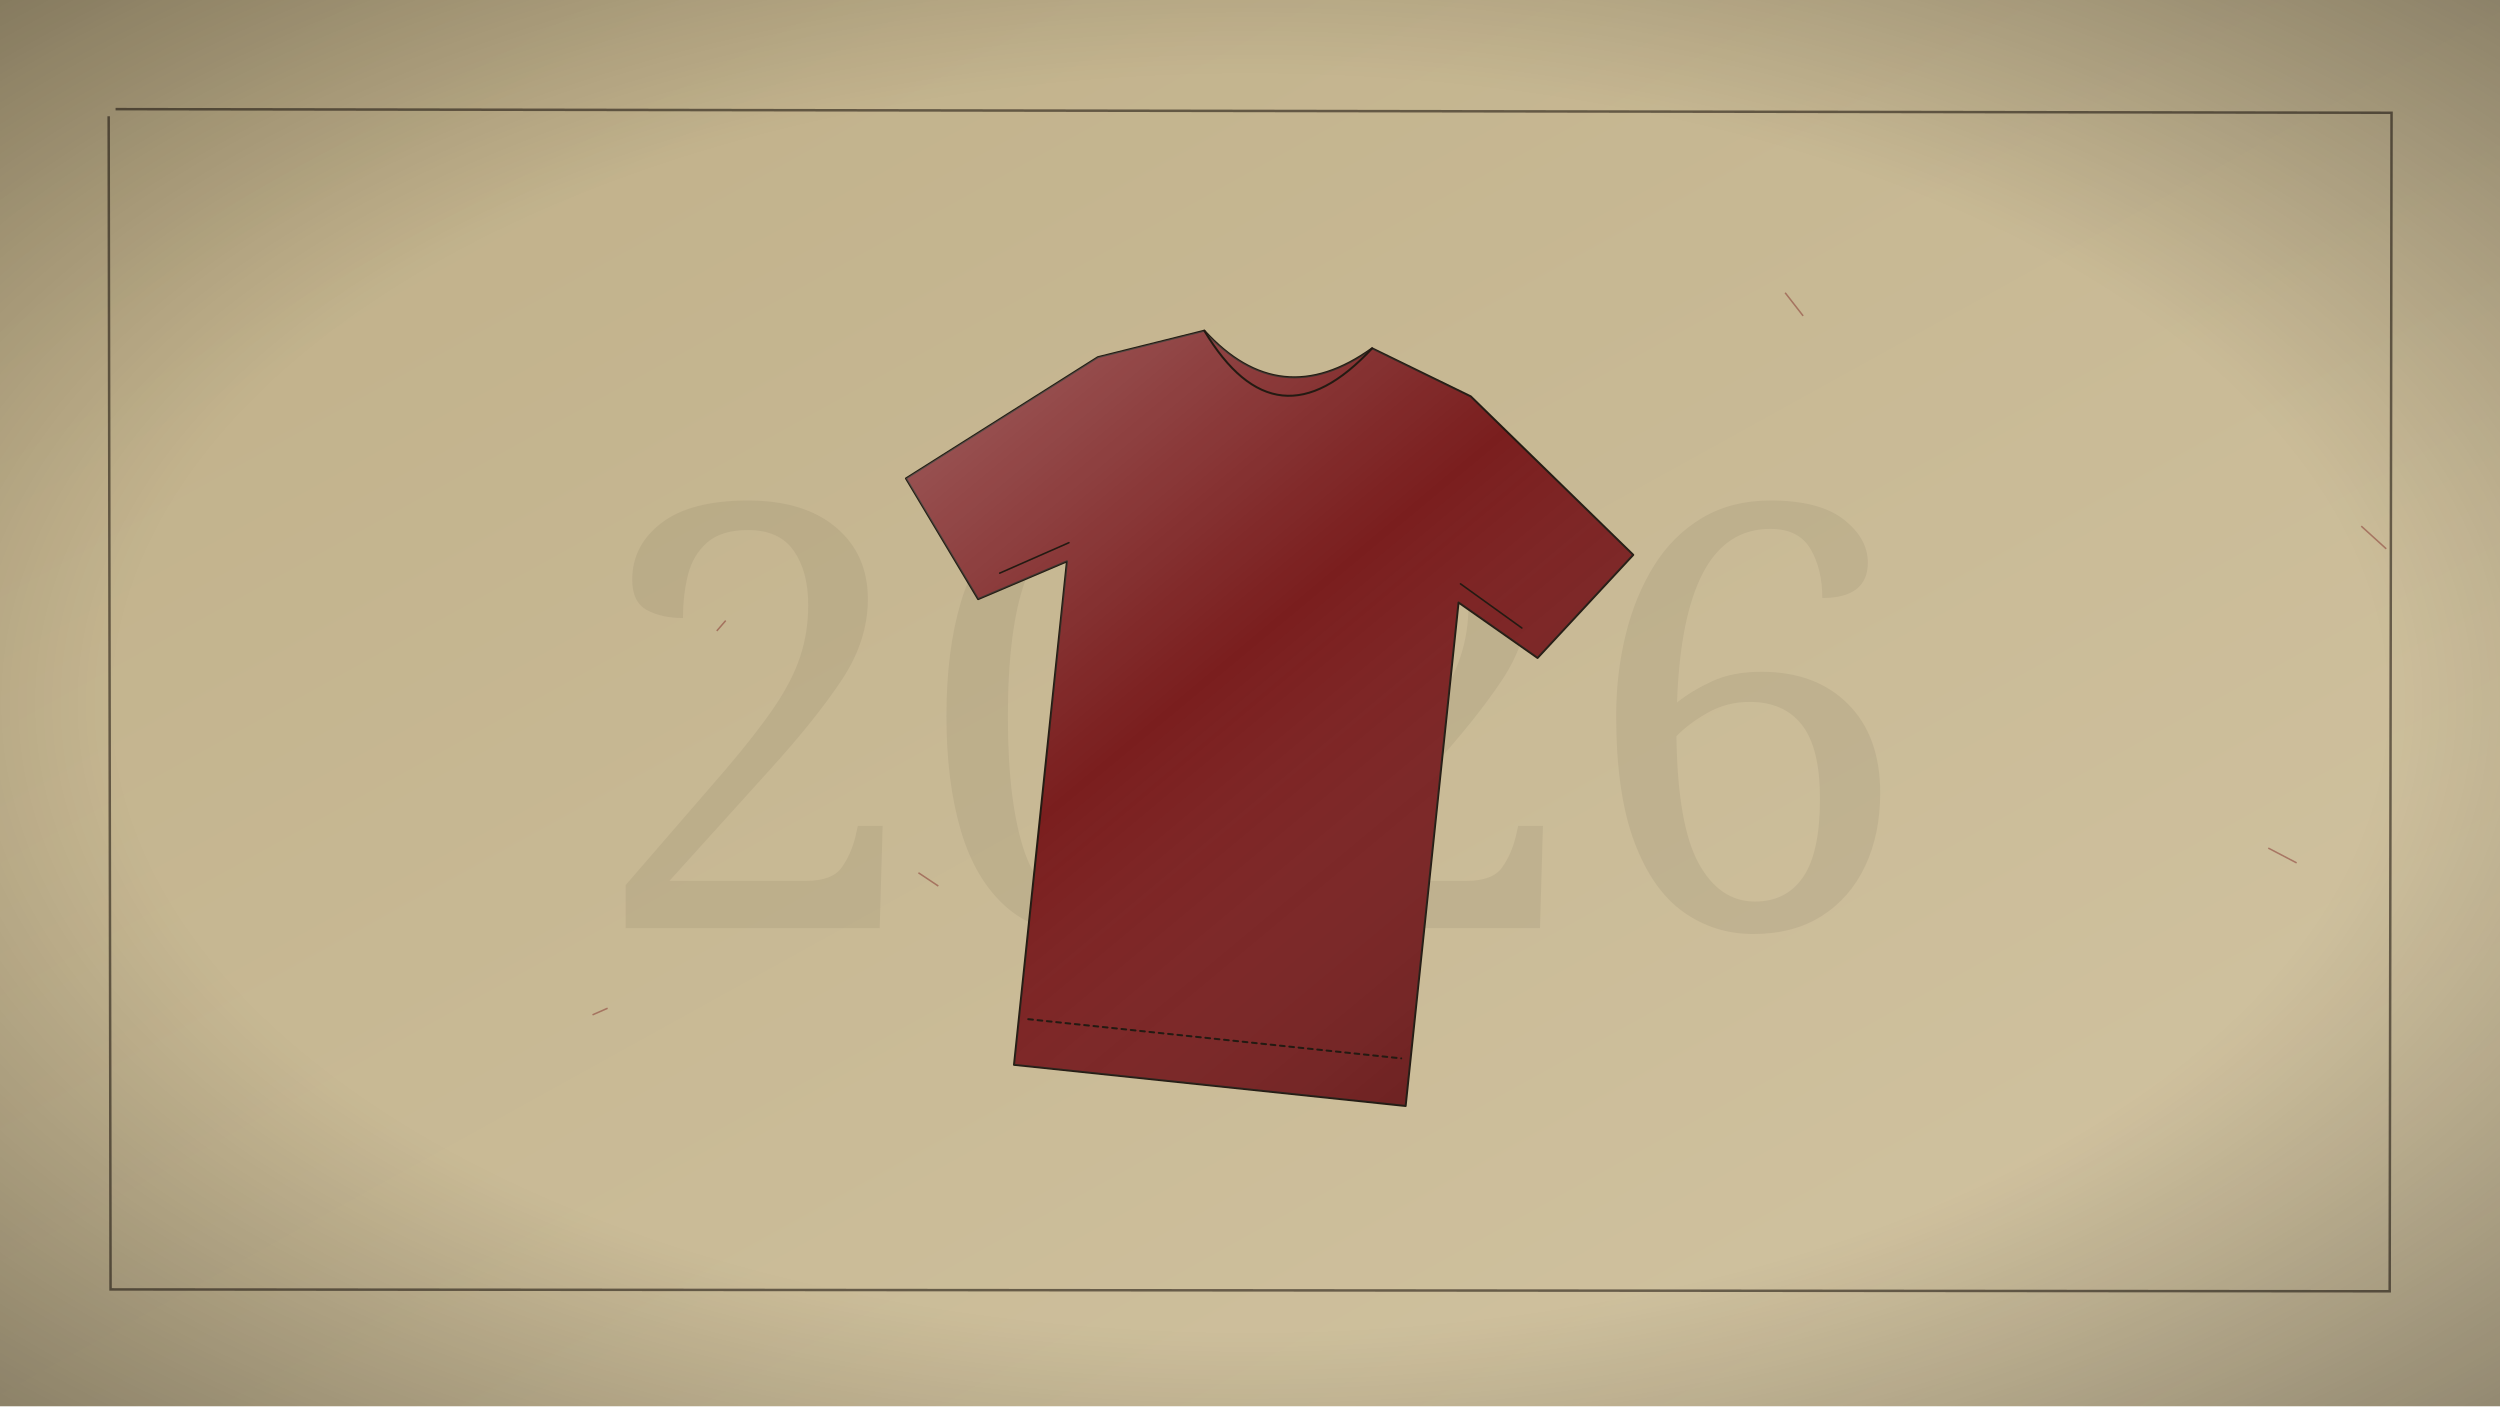
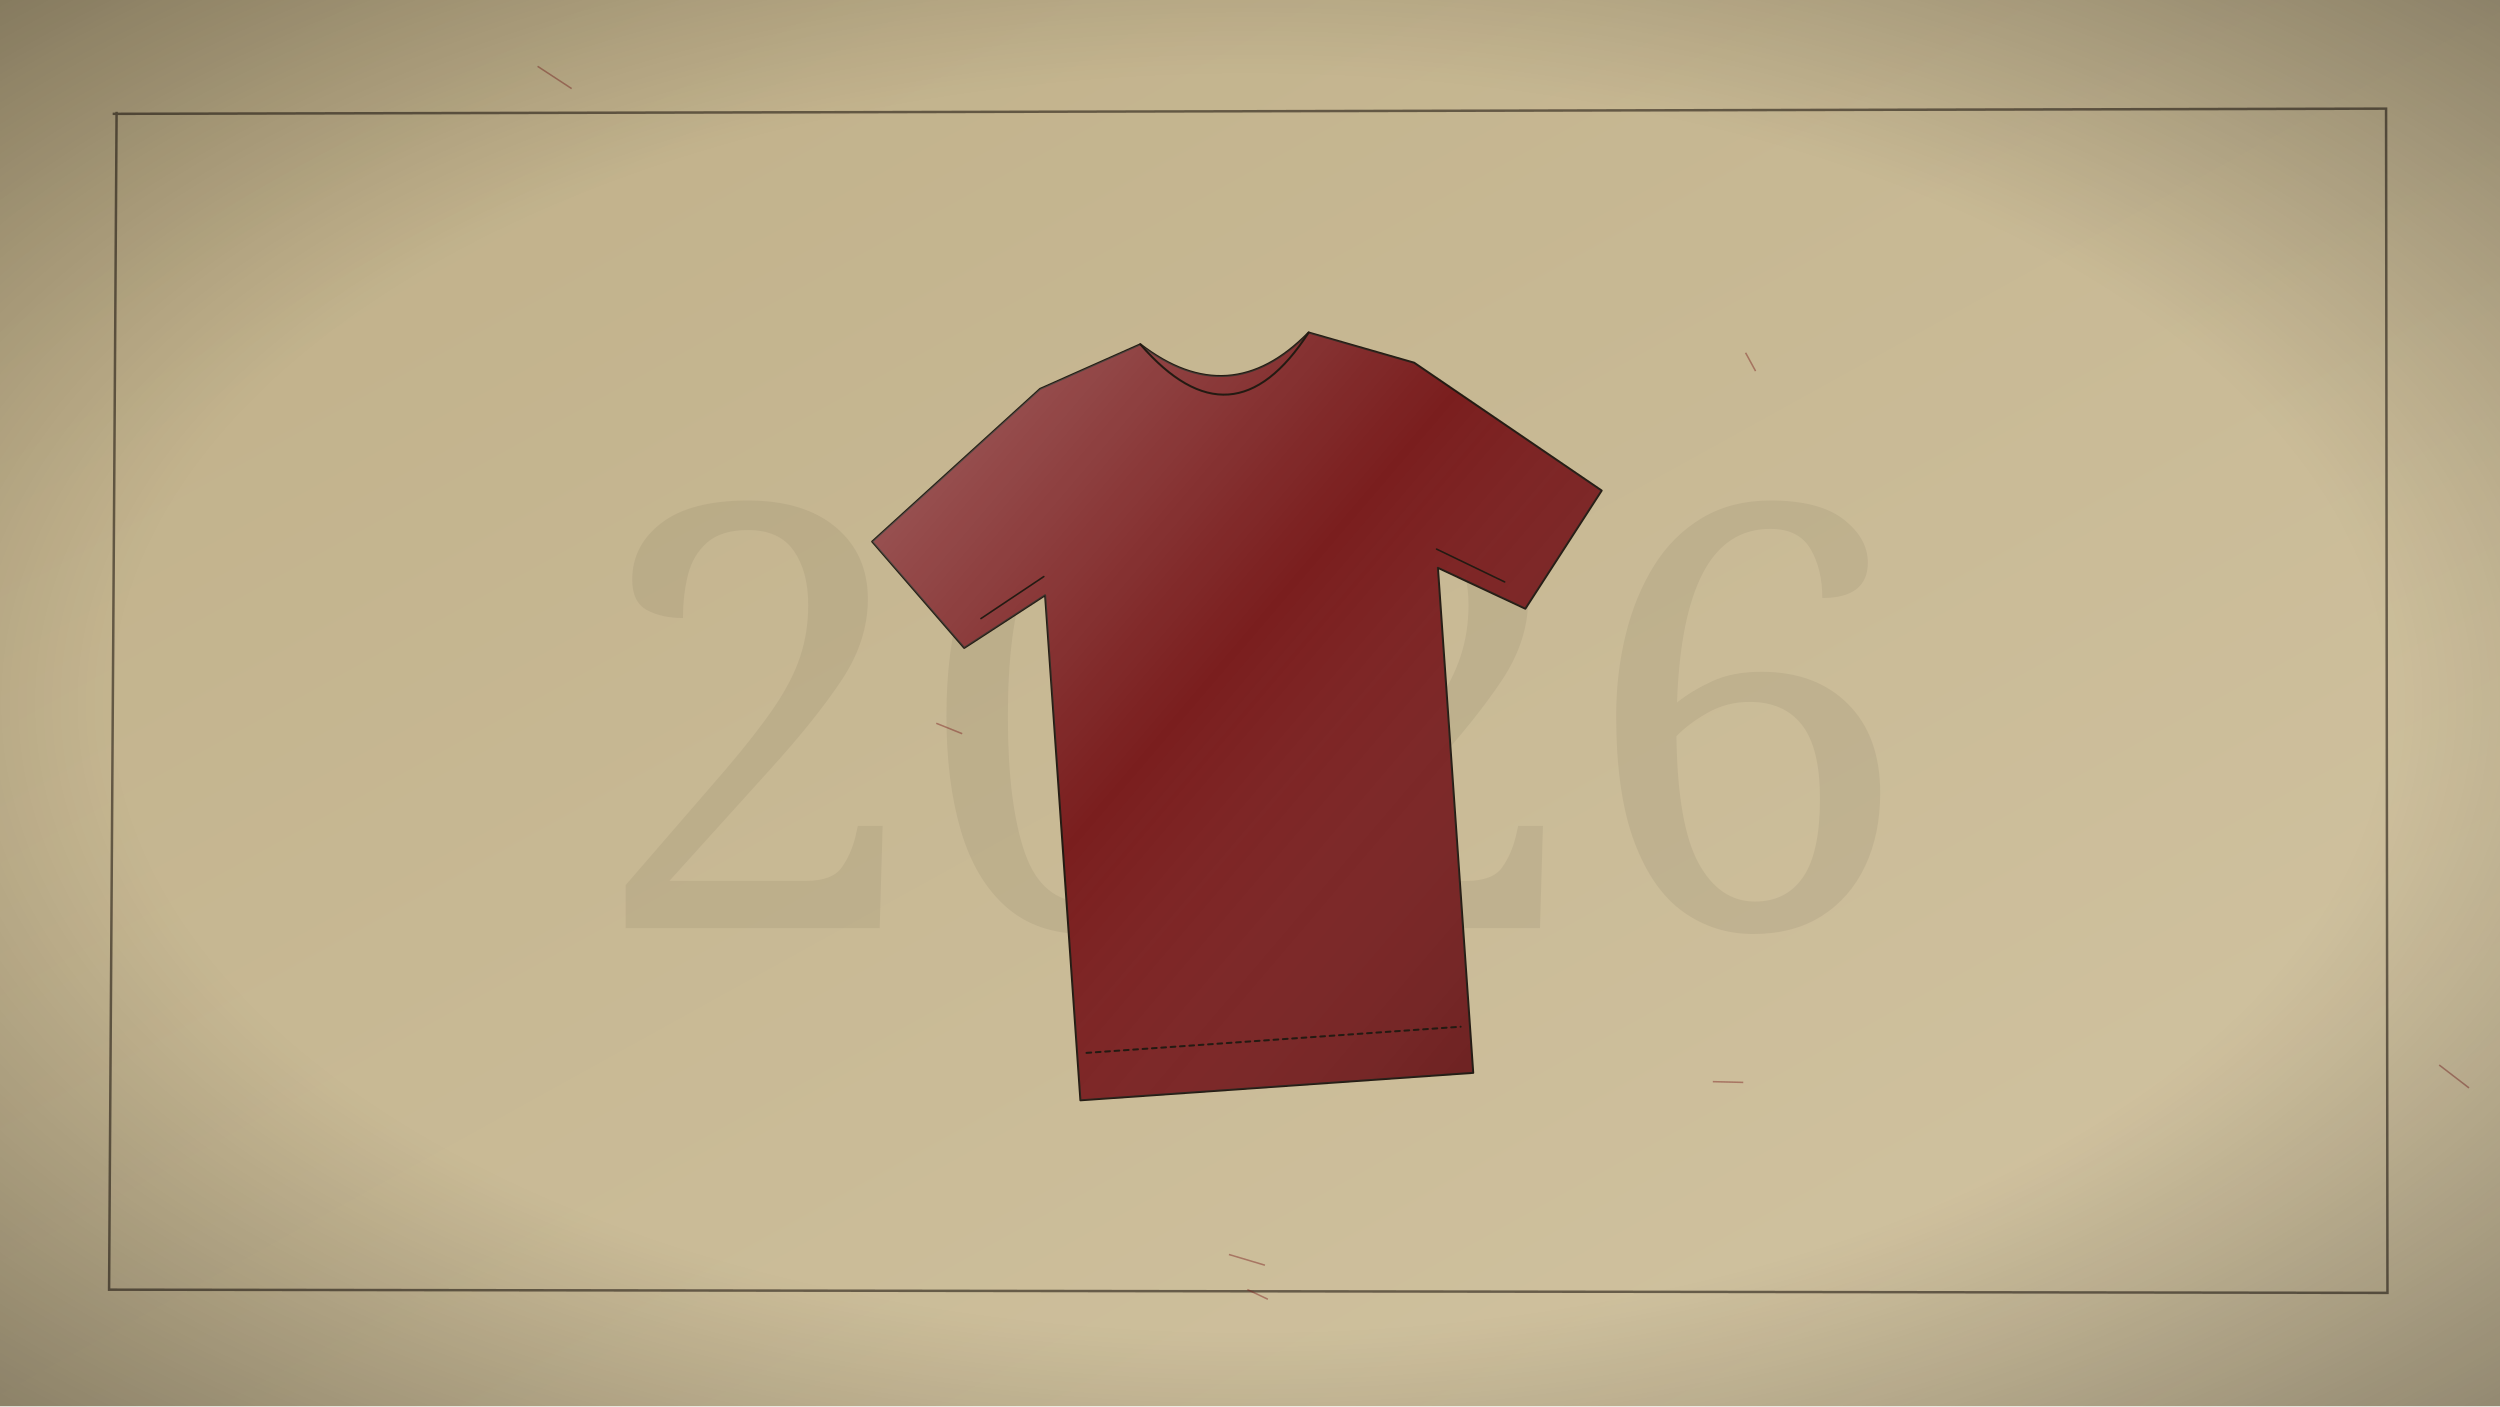
<svg xmlns="http://www.w3.org/2000/svg" viewBox="0 0 1600 900" width="1600" height="900">
  <defs>
    <radialGradient id="bg" cx="50%" cy="42%" r="80%">
      <stop offset="0" stop-color="#BFAF88" />
      <stop offset="1" stop-color="#D2C4A2" />
    </radialGradient>
    <linearGradient id="bgd" x1="0" y1="0" x2="1" y2="1">
      <stop offset="0" stop-color="#BFAF88" />
      <stop offset="1" stop-color="#D2C4A2" />
    </linearGradient>
    <linearGradient id="sheen" x1="0" y1="0" x2="1" y2="1">
      <stop offset="0" stop-color="#fff" stop-opacity=".30" />
      <stop offset=".45" stop-color="#fff" stop-opacity="0" />
      <stop offset="1" stop-color="#000" stop-opacity=".22" />
    </linearGradient>
    <linearGradient id="multi" x1="0" y1="0" x2="1" y2="1">
      <stop offset="0" stop-color="#B3122E" />
      <stop offset=".35" stop-color="#C9A227" />
      <stop offset=".7" stop-color="#2F5D46" />
      <stop offset="1" stop-color="#3557A0" />
    </linearGradient>
    <radialGradient id="vig" cx="50%" cy="50%" r="75%">
      <stop offset=".6" stop-color="#000" stop-opacity="0" />
      <stop offset="1" stop-color="#000" stop-opacity=".35" />
    </radialGradient>
  </defs>
  <rect width="1600" height="900" fill="url(#bgd)" />
  <text x="800" y="594" text-anchor="middle" font-family="Georgia, serif" font-size="378" fill="#231A12" opacity="0.07">2026</text>
-   <path d="M73.971 69.846 L1530.59 72.171 L1529.397 826.419 L70.76 825.226 L69.547 74.42" fill="none" stroke="#231A12" stroke-width="1.6" opacity="0.6" />
-   <path d="M388.863 645.268 l-9.652 4.23" stroke="#7A1E1E" stroke-width="1" opacity="0.45" />
-   <path d="M1527.189 351.248 l-15.969 -14.51" stroke="#7A1E1E" stroke-width="1" opacity="0.45" />
-   <path d="M458.725 403.786 l5.738 -6.609" stroke="#7A1E1E" stroke-width="1" opacity="0.45" />
-   <path d="M600.529 567.076 l-12.731 -8.504" stroke="#7A1E1E" stroke-width="1" opacity="0.45" />
-   <path d="M1154.007 202.17 l-11.519 -14.821" stroke="#7A1E1E" stroke-width="1" opacity="0.45" />
-   <path d="M1451.697 542.773 l18.153 9.482" stroke="#7A1E1E" stroke-width="1" opacity="0.45" />
-   <path d="M834.95 286.663 l-8.112 -9.758" stroke="#7A1E1E" stroke-width="1" opacity="0.45" />
-   <g transform="translate(800 450) rotate(6) scale(3) translate(-100 -100)">
+   <path d="M72.108 72.855 L1527.086 69.525 L1527.974 827.443 L69.809 825.389 L74.618 71.551" fill="none" stroke="#231A12" stroke-width="1.6" opacity="0.6" />
+   <path d="M1096.191 692.252 l19.492 0.488" stroke="#7A1E1E" stroke-width="1" opacity="0.45" />
+   <path d="M1123.57 237.503 l-6.405 -11.747" stroke="#7A1E1E" stroke-width="1" opacity="0.45" />
+   <path d="M786.507 802.882 l23.06 6.849" stroke="#7A1E1E" stroke-width="1" opacity="0.45" />
+   <path d="M344.051 42.444 l21.789 14.259" stroke="#7A1E1E" stroke-width="1" opacity="0.45" />
+   <path d="M811.448 831.52 l-13.158 -6.196" stroke="#7A1E1E" stroke-width="1" opacity="0.45" />
+   <path d="M615.828 469.587 l-16.634 -6.674" stroke="#7A1E1E" stroke-width="1" opacity="0.45" />
+   <path d="M1580.161 696.274 l-19.086 -14.681" stroke="#7A1E1E" stroke-width="1" opacity="0.45" />
+   <g transform="translate(800 450) rotate(-4) scale(3) translate(-100 -100)">
    <path d="M60 30 L82 22 Q100 38 118 22 L140 30 L178 60 L160 84 L142 74 L142 182 L58 182 L58 74 L40 84 L22 60 Z" fill="#7A1E1E" stroke="#231A12" stroke-width="1.3" stroke-linejoin="round" stroke-linecap="round" vector-effect="non-scaling-stroke" />
    <path d="M60 30 L82 22 Q100 38 118 22 L140 30 L178 60 L160 84 L142 74 L142 182 L58 182 L58 74 L40 84 L22 60 Z" fill="url(#sheen)" stroke="none" />
    <path d="M82 22 Q100 46 118 22" fill="none" stroke="#231A12" stroke-width="1.3" stroke-linejoin="round" stroke-linecap="round" vector-effect="non-scaling-stroke" />
    <path d="M60 172 L140 172" fill="none" stroke="#231A12" stroke-width="1.3" stroke-dasharray="3 3" stroke-linejoin="round" stroke-linecap="round" vector-effect="non-scaling-stroke" />
    <path d="M44 78 L58 70 M156 78 L142 70" fill="none" stroke="#231A12" stroke-width="1.04" stroke-linejoin="round" stroke-linecap="round" vector-effect="non-scaling-stroke" />
  </g>
  <rect width="1600" height="900" fill="url(#vig)" />
</svg>
